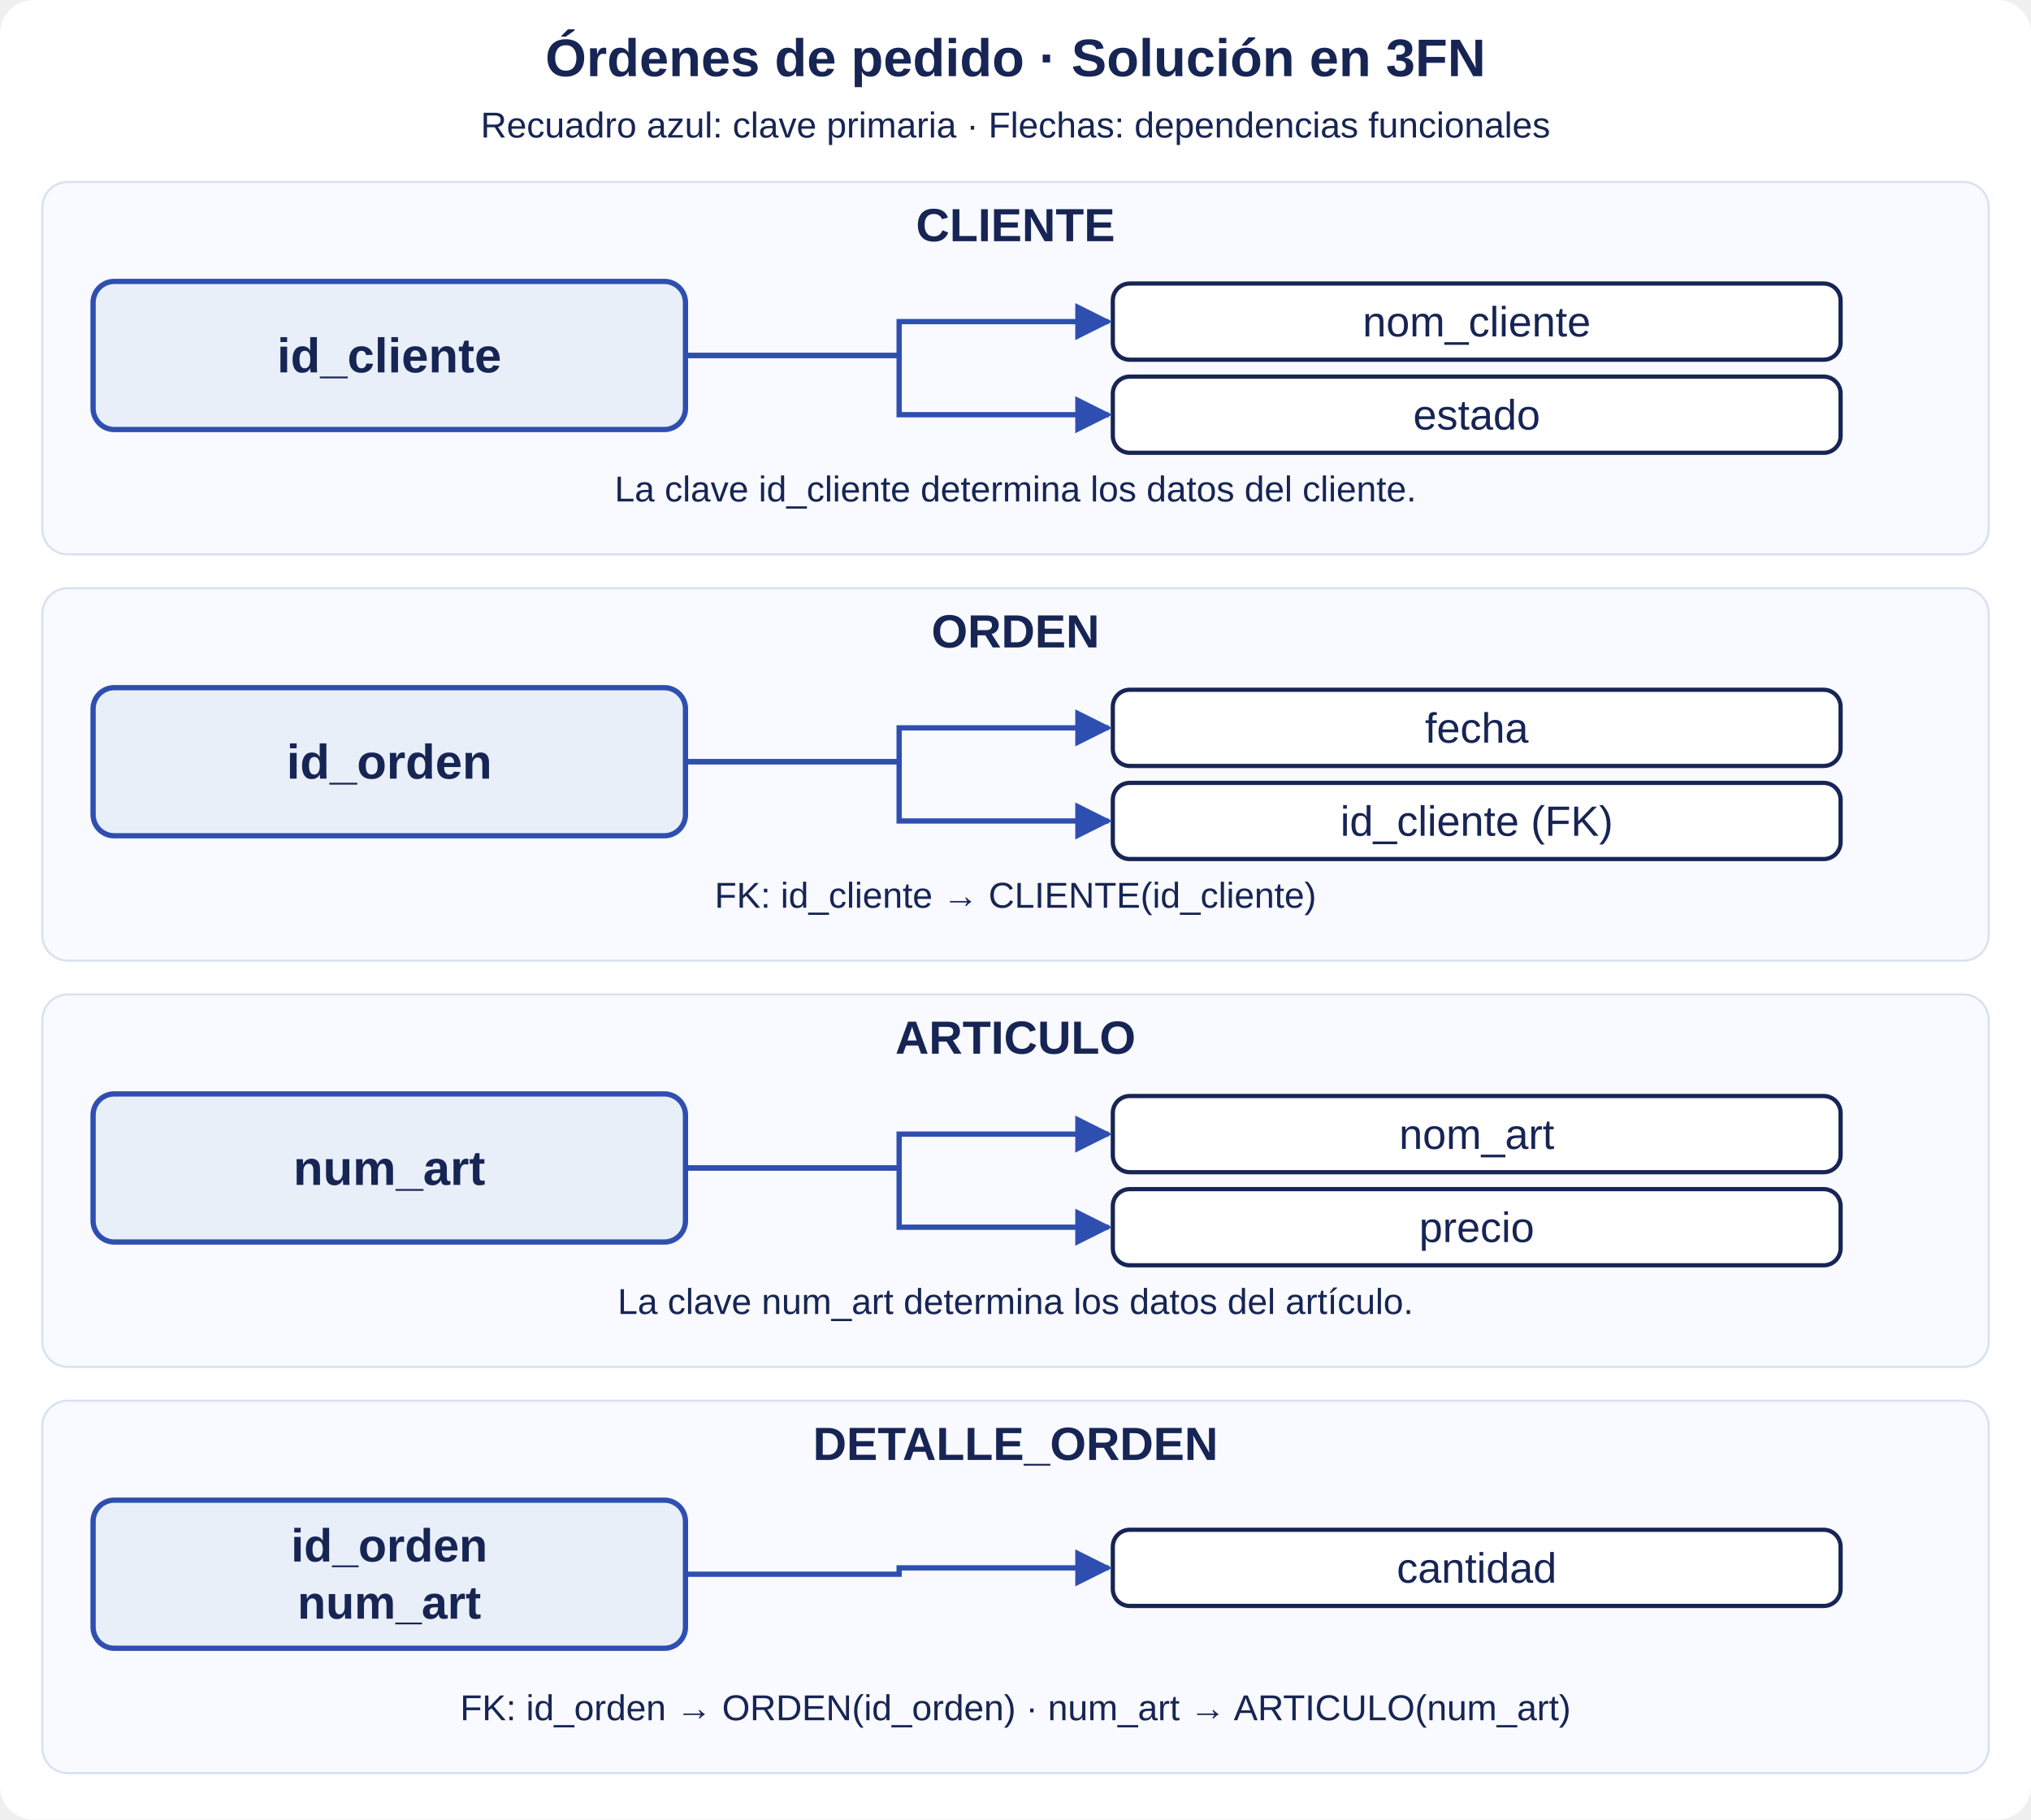
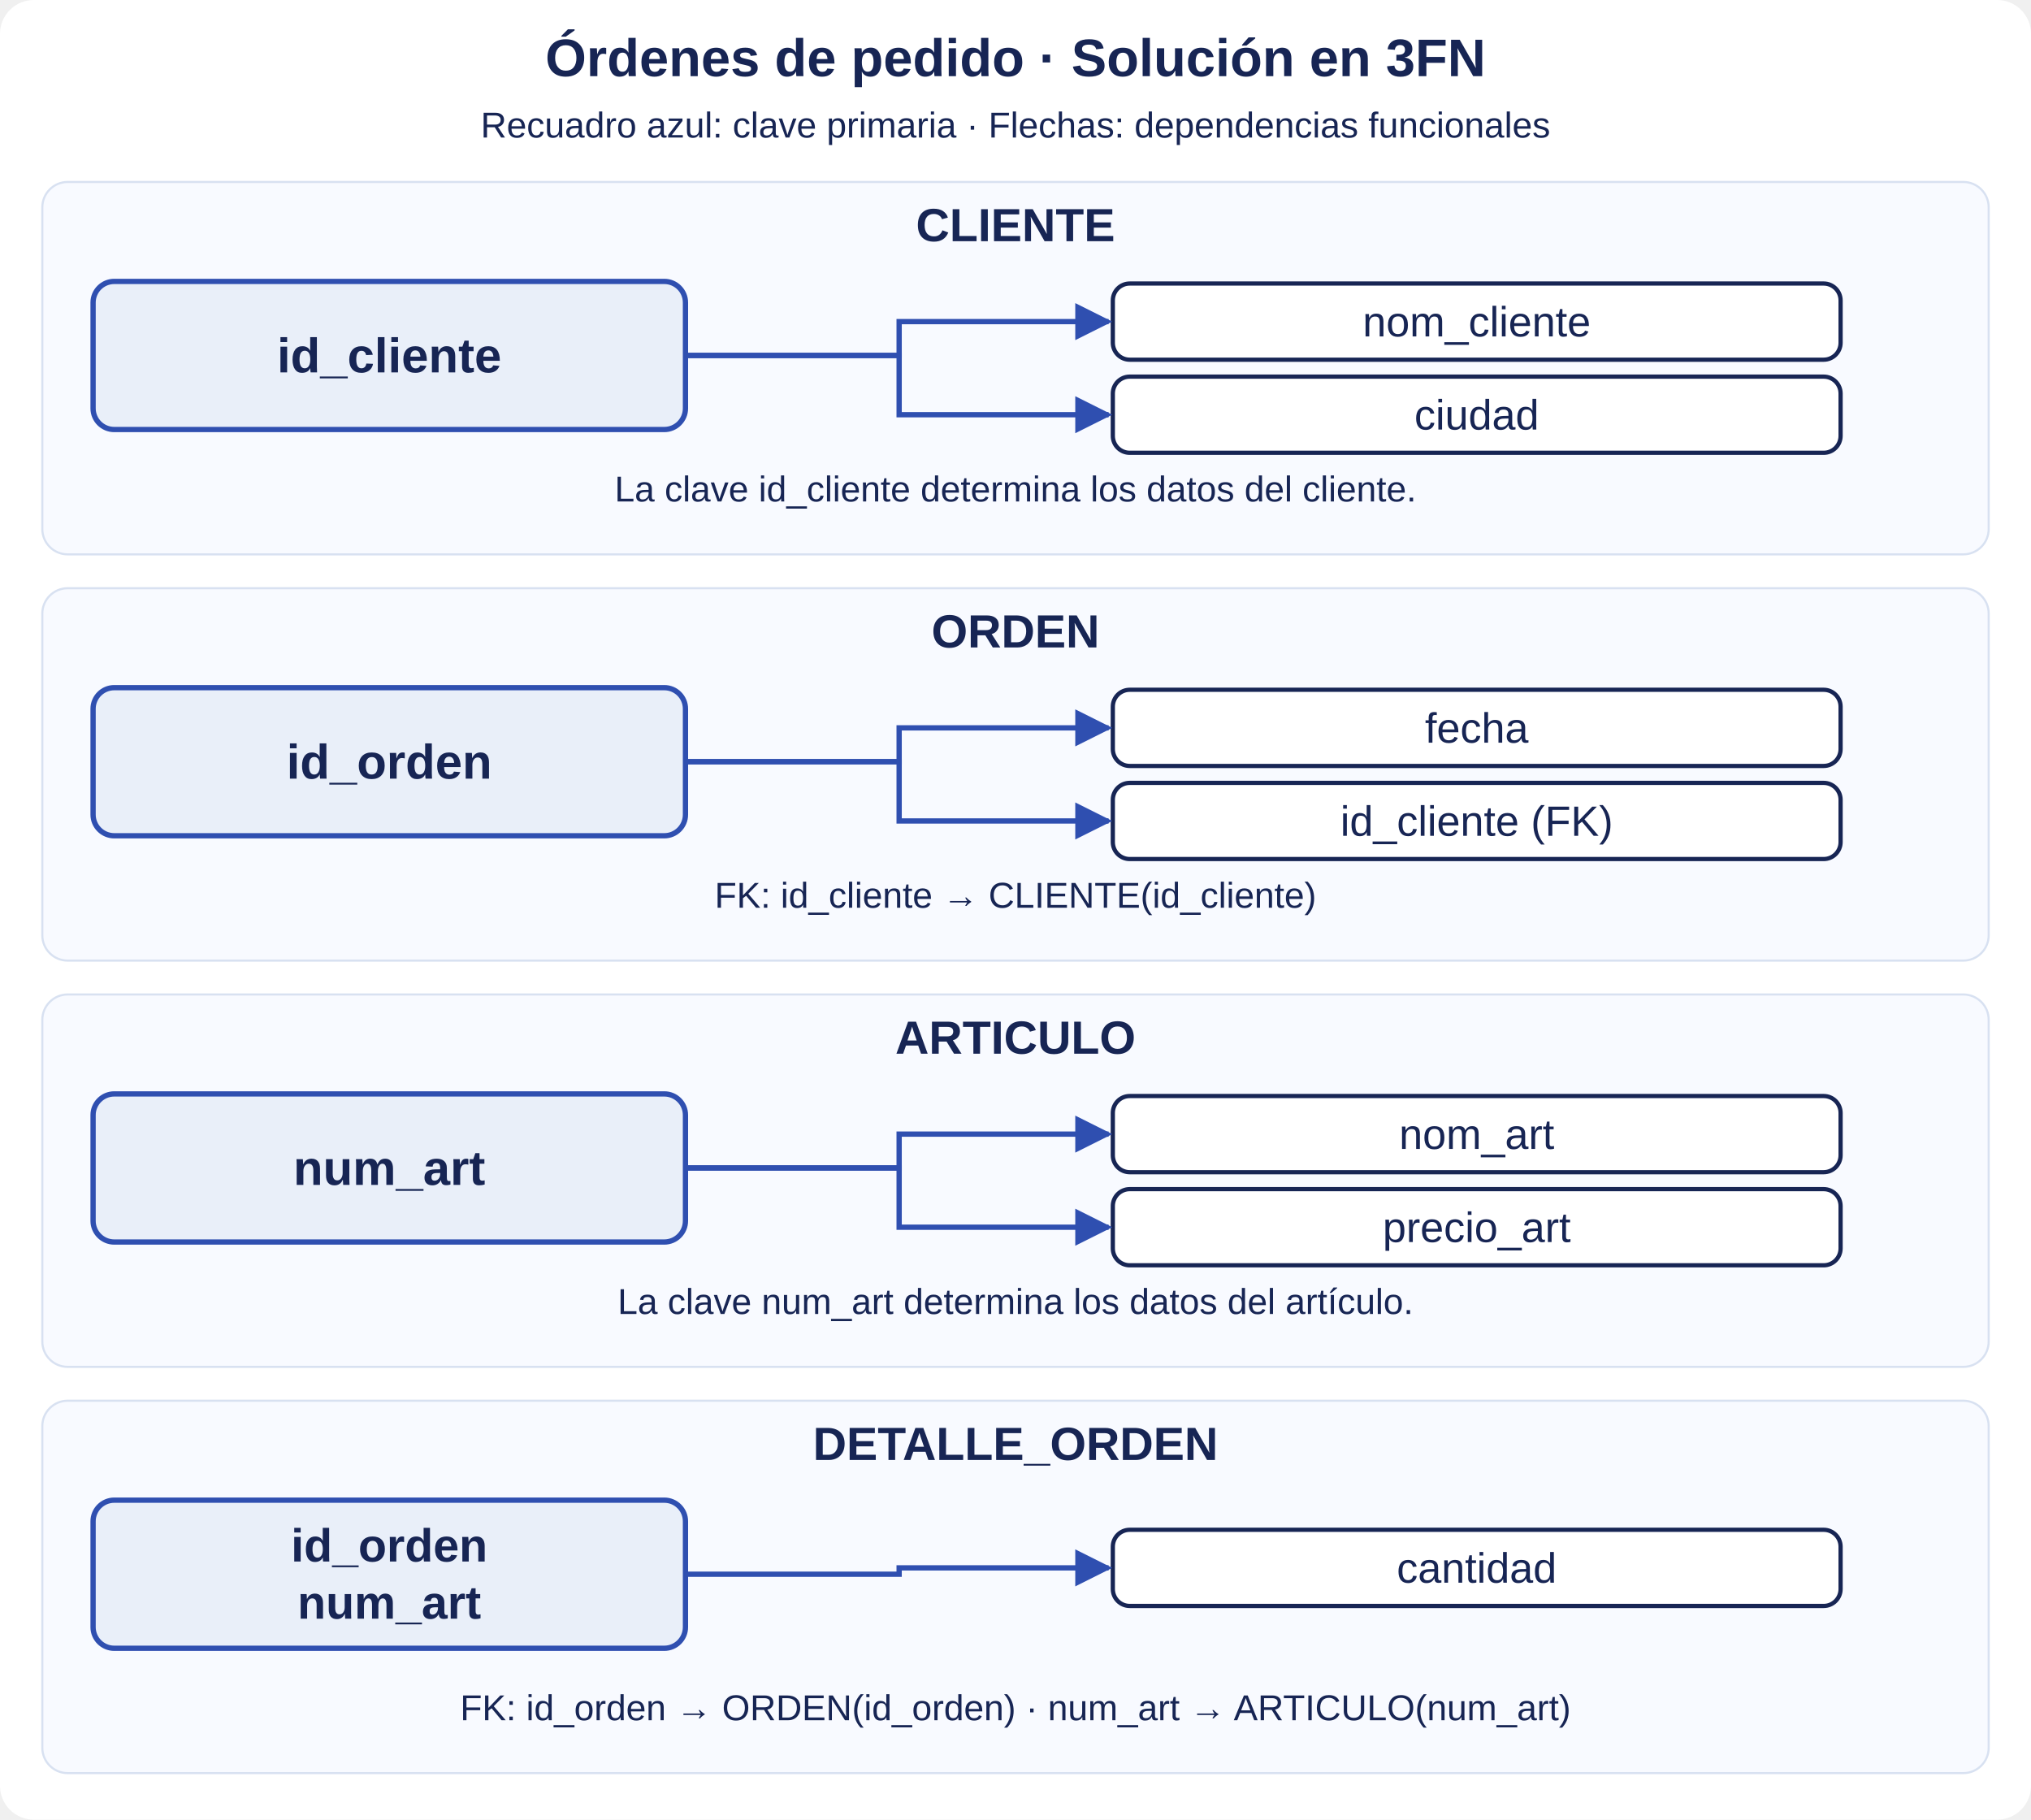
<svg xmlns="http://www.w3.org/2000/svg" width="960" height="860" viewBox="0 0 960 860" role="img" aria-labelledby="title desc">
  <defs>
    <marker id="arrow" viewBox="0 0 10 10" refX="9" refY="5" markerWidth="7" markerHeight="7" orient="auto">
      <path d="M0 0L10 5L0 10z" fill="#2f4fb0" />
    </marker>
  </defs>
  <rect width="960" height="860" rx="16" fill="white" />
  <g font-family="Segoe UI,Arial,sans-serif" text-anchor="middle" fill="#172554">
    <text x="480" y="36" font-size="25" font-weight="700">Órdenes de pedido · Solución en 3FN</text>
    <text x="480" y="65" font-size="17">Recuadro azul: clave primaria · Flechas: dependencias funcionales</text>
    <rect x="20" y="86" width="920" height="176" rx="12" fill="#f8faff" stroke="#d8e1f1" />
    <text x="480" y="114" font-size="22" font-weight="700">CLIENTE</text>
    <rect x="44" y="133" width="280" height="70" rx="10" fill="#e9eff9" stroke="#2f4fb0" stroke-width="2.5" />
    <text x="184" y="176" font-size="23" font-weight="700">id_cliente</text>
    <rect x="526" y="134" width="344" height="36" rx="8" fill="white" stroke="#172554" stroke-width="2" />
    <text x="698" y="159" font-size="20">nom_cliente</text>
    <path d="M324 168H425V152H524" fill="none" stroke="#2f4fb0" stroke-width="2.5" marker-end="url(#arrow)" />
    <rect x="526" y="178" width="344" height="36" rx="8" fill="white" stroke="#172554" stroke-width="2" />
-     <text x="698" y="203" font-size="20">estado</text>
+     <text x="698" y="203" font-size="20">ciudad</text>
    <path d="M324 168H425V196H524" fill="none" stroke="#2f4fb0" stroke-width="2.5" marker-end="url(#arrow)" />
    <text x="480" y="237" font-size="17">La clave id_cliente determina los datos del cliente.</text>
    <rect x="20" y="278" width="920" height="176" rx="12" fill="#f8faff" stroke="#d8e1f1" />
    <text x="480" y="306" font-size="22" font-weight="700">ORDEN</text>
    <rect x="44" y="325" width="280" height="70" rx="10" fill="#e9eff9" stroke="#2f4fb0" stroke-width="2.5" />
    <text x="184" y="368" font-size="23" font-weight="700">id_orden</text>
    <rect x="526" y="326" width="344" height="36" rx="8" fill="white" stroke="#172554" stroke-width="2" />
    <text x="698" y="351" font-size="20">fecha</text>
    <path d="M324 360H425V344H524" fill="none" stroke="#2f4fb0" stroke-width="2.5" marker-end="url(#arrow)" />
    <rect x="526" y="370" width="344" height="36" rx="8" fill="white" stroke="#172554" stroke-width="2" />
    <text x="698" y="395" font-size="20">id_cliente (FK)</text>
    <path d="M324 360H425V388H524" fill="none" stroke="#2f4fb0" stroke-width="2.5" marker-end="url(#arrow)" />
    <text x="480" y="429" font-size="17">FK: id_cliente → CLIENTE(id_cliente)</text>
    <rect x="20" y="470" width="920" height="176" rx="12" fill="#f8faff" stroke="#d8e1f1" />
    <text x="480" y="498" font-size="22" font-weight="700">ARTICULO</text>
    <rect x="44" y="517" width="280" height="70" rx="10" fill="#e9eff9" stroke="#2f4fb0" stroke-width="2.5" />
    <text x="184" y="560" font-size="23" font-weight="700">num_art</text>
    <rect x="526" y="518" width="344" height="36" rx="8" fill="white" stroke="#172554" stroke-width="2" />
    <text x="698" y="543" font-size="20">nom_art</text>
    <path d="M324 552H425V536H524" fill="none" stroke="#2f4fb0" stroke-width="2.5" marker-end="url(#arrow)" />
    <rect x="526" y="562" width="344" height="36" rx="8" fill="white" stroke="#172554" stroke-width="2" />
-     <text x="698" y="587" font-size="20">precio</text>
+     <text x="698" y="587" font-size="20">precio_art</text>
    <path d="M324 552H425V580H524" fill="none" stroke="#2f4fb0" stroke-width="2.5" marker-end="url(#arrow)" />
    <text x="480" y="621" font-size="17">La clave num_art determina los datos del artículo.</text>
    <rect x="20" y="662" width="920" height="176" rx="12" fill="#f8faff" stroke="#d8e1f1" />
    <text x="480" y="690" font-size="22" font-weight="700">DETALLE_ORDEN</text>
    <rect x="44" y="709" width="280" height="70" rx="10" fill="#e9eff9" stroke="#2f4fb0" stroke-width="2.5" />
    <text x="184" y="738" font-size="22" font-weight="700">id_orden</text>
    <text x="184" y="765" font-size="22" font-weight="700">num_art</text>
    <rect x="526" y="723" width="344" height="36" rx="8" fill="white" stroke="#172554" stroke-width="2" />
    <text x="698" y="748" font-size="20">cantidad</text>
    <path d="M324 744H425V741H524" fill="none" stroke="#2f4fb0" stroke-width="2.5" marker-end="url(#arrow)" />
    <text x="480" y="813" font-size="17">FK: id_orden → ORDEN(id_orden) · num_art → ARTICULO(num_art)</text>
  </g>
</svg>
